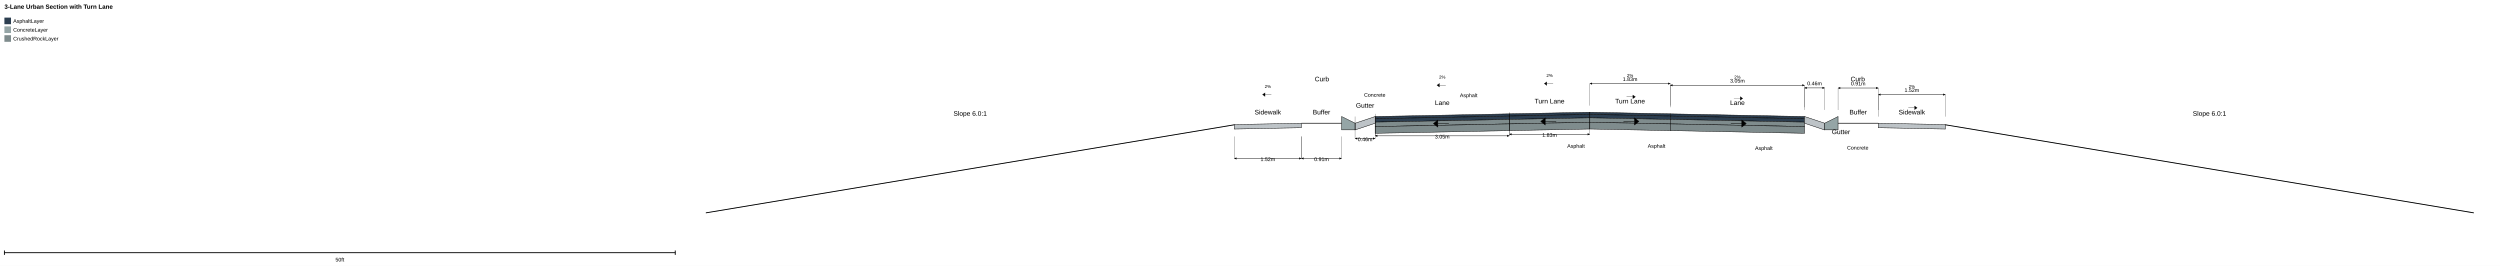
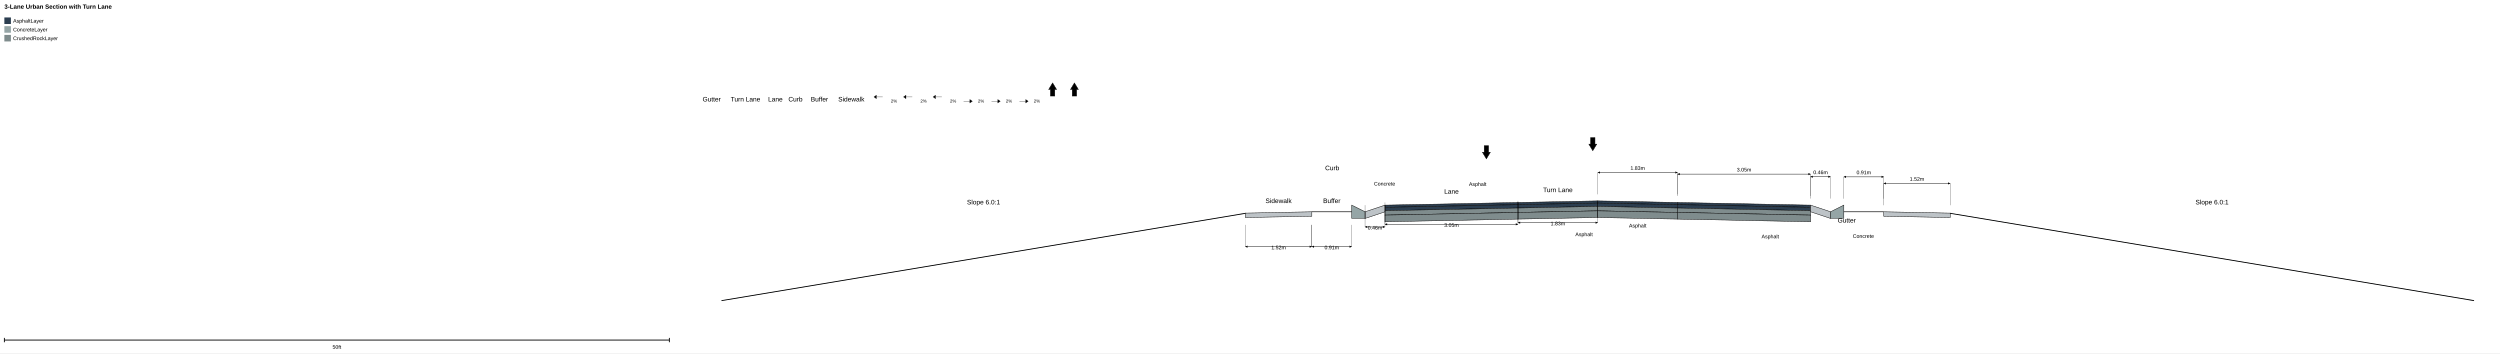
- <svg xmlns="http://www.w3.org/2000/svg" width="5679.4" height="604.0" viewBox="0 0 5679.4 604.0">
-   <rect width="5679.4" height="604.0" fill="white" />
+ <svg xmlns="http://www.w3.org/2000/svg" width="5729.4" height="809.4" viewBox="0 0 5729.4 809.4">
+   <rect width="5729.4" height="809.4" fill="white" />
  <g transform="scale(1,-1)">
-     <g transform="translate(0,-604.0)">
-       <polygon points="3611.72,349.04 3611.72,343.96 3428.84,340.30 3428.84,345.38" fill="#2C3E50" stroke="black" stroke-width="1" />
-       <polygon points="3611.72,343.96 3611.72,336.34 3428.84,332.68 3428.84,340.30" fill="#2C3E50" stroke="black" stroke-width="1" />
-       <polygon points="3611.72,336.34 3611.72,326.18 3428.84,322.52 3428.84,332.68" fill="#7F8C8D" stroke="black" stroke-width="1" />
-       <polygon points="3611.72,326.18 3611.72,310.94 3428.84,307.28 3428.84,322.52" fill="#7F8C8D" stroke="black" stroke-width="1" />
-       <polygon points="3428.84,345.38 3428.84,340.30 3124.04,334.21 3124.04,339.29" fill="#2C3E50" stroke="black" stroke-width="1" />
-       <polygon points="3428.84,340.30 3428.84,332.68 3124.04,326.59 3124.04,334.21" fill="#2C3E50" stroke="black" stroke-width="1" />
-       <polygon points="3428.84,332.68 3428.84,322.52 3124.04,316.43 3124.04,326.59" fill="#7F8C8D" stroke="black" stroke-width="1" />
-       <polygon points="3428.84,322.52 3428.84,307.28 3124.04,301.19 3124.04,316.43" fill="#7F8C8D" stroke="black" stroke-width="1" />
-       <polygon points="3124.04,339.29 3124.04,324.05 3078.32,308.81 3078.32,324.05" fill="#BDC3C7" stroke="black" stroke-width="1" />
-       <polygon points="3078.32,324.05 3078.32,309.05 3047.84,309.05 3047.84,324.05 3047.84,339.29 3047.84,339.29 3078.32,324.05" fill="#95A5A6" stroke="black" stroke-width="1" />
-       <polyline points="3047.84,324.05 2956.40,324.05" fill="none" stroke="black" stroke-width="1.5" />
-       <polygon points="2956.40,324.05 2956.40,313.89 2804.00,310.84 2804.00,321.00" fill="#BDC3C7" stroke="black" stroke-width="1" />
-       <polygon points="2804.00,321.00 2804.00,320.00 1604.00,120.00 1604.00,121.00" fill="#BDC3C7" stroke="black" stroke-width="1" />
-       <polygon points="3611.72,349.04 3794.60,345.38 3794.60,340.30 3611.72,343.96" fill="#2C3E50" stroke="black" stroke-width="1" />
-       <polygon points="3611.72,343.96 3794.60,340.30 3794.60,332.68 3611.72,336.34" fill="#2C3E50" stroke="black" stroke-width="1" />
-       <polygon points="3611.72,336.34 3794.60,332.68 3794.60,322.52 3611.72,326.18" fill="#7F8C8D" stroke="black" stroke-width="1" />
-       <polygon points="3611.72,326.18 3794.60,322.52 3794.60,307.28 3611.72,310.94" fill="#7F8C8D" stroke="black" stroke-width="1" />
-       <polygon points="3794.60,345.38 4099.40,339.29 4099.40,334.21 3794.60,340.30" fill="#2C3E50" stroke="black" stroke-width="1" />
-       <polygon points="3794.60,340.30 4099.40,334.21 4099.40,326.59 3794.60,332.68" fill="#2C3E50" stroke="black" stroke-width="1" />
-       <polygon points="3794.60,332.68 4099.40,326.59 4099.40,316.43 3794.60,322.52" fill="#7F8C8D" stroke="black" stroke-width="1" />
-       <polygon points="3794.60,322.52 4099.40,316.43 4099.40,301.19 3794.60,307.28" fill="#7F8C8D" stroke="black" stroke-width="1" />
-       <polygon points="4099.40,339.29 4145.12,324.05 4145.12,308.81 4099.40,324.05" fill="#BDC3C7" stroke="black" stroke-width="1" />
-       <polygon points="4145.12,324.05 4145.12,324.05 4175.60,339.29 4175.60,339.29 4175.60,324.05 4175.60,309.05 4145.12,309.05" fill="#95A5A6" stroke="black" stroke-width="1" />
-       <polyline points="4175.60,324.05 4267.04,324.05" fill="none" stroke="black" stroke-width="1.5" />
-       <polygon points="4267.04,324.05 4419.44,321.00 4419.44,310.84 4267.04,313.89" fill="#BDC3C7" stroke="black" stroke-width="1" />
-       <polygon points="4419.44,321.00 5619.44,121.00 5619.44,120.00 4419.44,320.00" fill="#BDC3C7" stroke="black" stroke-width="1" />
-       <text x="3520.28" y="369.04" font-family="Arial" font-size="15.0" text-anchor="middle" transform="translate(0,738.08) scale(1,-1)" fill="black">Turn Lane</text>
-       <text x="3276.44" y="365.38" font-family="Arial" font-size="15.0" text-anchor="middle" transform="translate(0,730.77) scale(1,-1)" fill="black">Lane</text>
-       <text x="3101.18" y="359.29" font-family="Arial" font-size="15.0" text-anchor="middle" transform="translate(0,718.58) scale(1,-1)" fill="black">Gutter</text>
-       <text x="3003.08" y="419.29" font-family="Arial" font-size="15.0" text-anchor="middle" transform="translate(0,838.58) scale(1,-1)" fill="black">Curb</text>
-       <text x="3002.12" y="344.05" font-family="Arial" font-size="15.0" text-anchor="middle" transform="translate(0,688.10) scale(1,-1)" fill="black">Buffer</text>
-       <text x="2880.20" y="344.05" font-family="Arial" font-size="15.0" text-anchor="middle" transform="translate(0,688.10) scale(1,-1)" fill="black">Sidewalk</text>
-       <text x="2204.00" y="341.00" font-family="Arial" font-size="15.0" text-anchor="middle" transform="translate(0,682.00) scale(1,-1)" fill="black">Slope 6.0:1</text>
-       <text x="3703.16" y="369.04" font-family="Arial" font-size="15.0" text-anchor="middle" transform="translate(0,738.08) scale(1,-1)" fill="black">Turn Lane</text>
-       <text x="3947.00" y="365.38" font-family="Arial" font-size="15.0" text-anchor="middle" transform="translate(0,730.77) scale(1,-1)" fill="black">Lane</text>
-       <text x="4182.26" y="299.29" font-family="Arial" font-size="15.0" text-anchor="middle" transform="translate(0,598.58) scale(1,-1)" fill="black">Gutter</text>
-       <text x="4220.36" y="419.29" font-family="Arial" font-size="15.0" text-anchor="middle" transform="translate(0,838.58) scale(1,-1)" fill="black">Curb</text>
-       <text x="4221.32" y="344.05" font-family="Arial" font-size="15.0" text-anchor="middle" transform="translate(0,688.10) scale(1,-1)" fill="black">Buffer</text>
-       <text x="4343.24" y="344.05" font-family="Arial" font-size="15.0" text-anchor="middle" transform="translate(0,688.10) scale(1,-1)" fill="black">Sidewalk</text>
-       <text x="5019.44" y="341.00" font-family="Arial" font-size="15.0" text-anchor="middle" transform="translate(0,682.00) scale(1,-1)" fill="black">Slope 6.0:1</text>
-       <g id="dimension-25ff4667">
-         <line x1="3611.72" y1="349.04" x2="3611.72" y2="299.04" stroke="black" stroke-width="0.5" />
-         <line x1="3428.84" y1="349.04" x2="3428.84" y2="299.04" stroke="black" stroke-width="0.5" />
-         <line x1="3611.72" y1="299.04" x2="3428.84" y2="299.04" stroke="black" stroke-width="1" />
-         <polygon points="3611.72,299.04 3606.72,296.54 3606.72,301.54" fill="black" transform="rotate(360.0,3611.72,299.04)" />
-         <polygon points="3428.84,299.04 3423.84,296.54 3423.84,301.54" fill="black" transform="rotate(180.0,3428.84,299.04)" />
-         <text x="3520.28" y="293.04" font-family="Arial" font-size="12.0" text-anchor="middle" transform="translate(0,586.08) scale(1,-1)" fill="black">1.83m</text>
-       </g>
-       <g id="symbol-5973d5ba" transform="translate(3520.28,328.16) scale(1.0) rotate(-180.0)">
-         <g>
-           <path d="M -15,0 L 10,0 L 10,-8 L 20,0 L 10,8 L 10,0 Z" fill="black" stroke="black" stroke-width="1" />
-         </g>
-       </g>
-       <g id="symbol-3c942e3d" transform="translate(3520.28,414.04) scale(0.8) rotate(-180.0)">
-         <g>
-           <path d="M -10,0 L 8,0 L 8,-5 L 15,0 L 8,5 L 8,0 Z" fill="black" stroke="black" stroke-width="0.75" />
-         </g>
-       </g>
-       <text x="3520.28" y="429.04" font-family="Arial" font-size="10.0" text-anchor="middle" transform="translate(0,858.08) scale(1,-1)" fill="black">2%</text>
-       <text x="3580.28" y="268.16" font-family="Arial" font-size="12.0" text-anchor="middle" transform="translate(0,536.33) scale(1,-1)" fill="black">Asphalt</text>
-       <g id="dimension-97e284b3">
-         <line x1="3428.84" y1="345.38" x2="3428.84" y2="295.38" stroke="black" stroke-width="0.5" />
-         <line x1="3124.04" y1="345.38" x2="3124.04" y2="295.38" stroke="black" stroke-width="0.5" />
-         <line x1="3428.84" y1="295.38" x2="3124.04" y2="295.38" stroke="black" stroke-width="1" />
-         <polygon points="3428.84,295.38 3423.84,292.88 3423.84,297.88" fill="black" transform="rotate(360.0,3428.84,295.38)" />
-         <polygon points="3124.04,295.38 3119.04,292.88 3119.04,297.88" fill="black" transform="rotate(180.0,3124.04,295.38)" />
-         <text x="3276.44" y="289.38" font-family="Arial" font-size="12.0" text-anchor="middle" transform="translate(0,578.77) scale(1,-1)" fill="black">3.05m</text>
-       </g>
-       <g id="symbol-c11a93d4" transform="translate(3276.44,323.29) scale(1.0) rotate(-180.0)">
-         <g>
-           <path d="M -15,0 L 10,0 L 10,-8 L 20,0 L 10,8 L 10,0 Z" fill="black" stroke="black" stroke-width="1" />
-         </g>
-       </g>
-       <g id="symbol-6587e295" transform="translate(3276.44,410.38) scale(0.8) rotate(-180.0)">
-         <g>
-           <path d="M -10,0 L 8,0 L 8,-5 L 15,0 L 8,5 L 8,0 Z" fill="black" stroke="black" stroke-width="0.75" />
-         </g>
-       </g>
-       <text x="3276.44" y="425.38" font-family="Arial" font-size="10.0" text-anchor="middle" transform="translate(0,850.77) scale(1,-1)" fill="black">2%</text>
-       <text x="3336.44" y="383.29" font-family="Arial" font-size="12.0" text-anchor="middle" transform="translate(0,766.57) scale(1,-1)" fill="black">Asphalt</text>
-       <g id="dimension-b8adccb9">
-         <line x1="3124.04" y1="339.29" x2="3124.04" y2="289.29" stroke="black" stroke-width="0.5" />
-         <line x1="3078.32" y1="339.29" x2="3078.32" y2="289.29" stroke="black" stroke-width="0.5" />
-         <line x1="3124.04" y1="289.29" x2="3078.32" y2="289.29" stroke="black" stroke-width="1" />
-         <polygon points="3124.04,289.29 3119.04,286.79 3119.04,291.79" fill="black" transform="rotate(360.0,3124.04,289.29)" />
-         <polygon points="3078.32,289.29 3073.32,286.79 3073.32,291.79" fill="black" transform="rotate(180.0,3078.32,289.29)" />
-         <text x="3101.18" y="283.29" font-family="Arial" font-size="12.0" text-anchor="middle" transform="translate(0,566.58) scale(1,-1)" fill="black">0.46m</text>
-       </g>
-       <text x="3123.08" y="384.17" font-family="Arial" font-size="12.0" text-anchor="middle" transform="translate(0,768.34) scale(1,-1)" fill="black">Concrete</text>
-       <g id="dimension-2e74ea4f">
-         <line x1="3047.84" y1="294.05" x2="3047.84" y2="244.05" stroke="black" stroke-width="0.5" />
-         <line x1="2956.40" y1="294.05" x2="2956.40" y2="244.05" stroke="black" stroke-width="0.5" />
-         <line x1="3047.84" y1="244.05" x2="2956.40" y2="244.05" stroke="black" stroke-width="1" />
-         <polygon points="3047.84,244.05 3042.84,241.55 3042.84,246.55" fill="black" transform="rotate(360.0,3047.84,244.05)" />
-         <polygon points="2956.40,244.05 2951.40,241.55 2951.40,246.55" fill="black" transform="rotate(180.0,2956.40,244.05)" />
-         <text x="3002.12" y="238.05" font-family="Arial" font-size="12.0" text-anchor="middle" transform="translate(0,476.10) scale(1,-1)" fill="black">0.91m</text>
-       </g>
-       <g id="dimension-5b0bfecb">
-         <line x1="2956.40" y1="294.05" x2="2956.40" y2="244.05" stroke="black" stroke-width="0.5" />
-         <line x1="2804.00" y1="294.05" x2="2804.00" y2="244.05" stroke="black" stroke-width="0.5" />
-         <line x1="2956.40" y1="244.05" x2="2804.00" y2="244.05" stroke="black" stroke-width="1" />
-         <polygon points="2956.40,244.05 2951.40,241.55 2951.40,246.55" fill="black" transform="rotate(360.0,2956.40,244.05)" />
-         <polygon points="2804.00,244.05 2799.00,241.55 2799.00,246.55" fill="black" transform="rotate(180.0,2804.00,244.05)" />
-         <text x="2880.20" y="238.05" font-family="Arial" font-size="12.0" text-anchor="middle" transform="translate(0,476.10) scale(1,-1)" fill="black">1.52m</text>
-       </g>
-       <g id="symbol-01c988be" transform="translate(2880.20,389.05) scale(0.8) rotate(-180.0)">
-         <g>
-           <path d="M -10,0 L 8,0 L 8,-5 L 15,0 L 8,5 L 8,0 Z" fill="black" stroke="black" stroke-width="0.75" />
-         </g>
-       </g>
-       <text x="2880.20" y="404.05" font-family="Arial" font-size="10.0" text-anchor="middle" transform="translate(0,808.10) scale(1,-1)" fill="black">2%</text>
-       <g id="dimension-b8f3d3ac">
-         <line x1="3611.72" y1="364.04" x2="3611.72" y2="414.04" stroke="black" stroke-width="0.5" />
-         <line x1="3794.60" y1="364.04" x2="3794.60" y2="414.04" stroke="black" stroke-width="0.5" />
-         <line x1="3611.72" y1="414.04" x2="3794.60" y2="414.04" stroke="black" stroke-width="1" />
-         <polygon points="3611.72,414.04 3606.72,411.54 3606.72,416.54" fill="black" transform="rotate(180.0,3611.72,414.04)" />
-         <polygon points="3794.60,414.04 3789.60,411.54 3789.60,416.54" fill="black" transform="rotate(0.0,3794.60,414.04)" />
-         <text x="3703.16" y="420.04" font-family="Arial" font-size="12.0" text-anchor="middle" transform="translate(0,840.08) scale(1,-1)" fill="black">1.83m</text>
-       </g>
-       <g id="symbol-03a2863d" transform="translate(3703.16,328.16) scale(1.0) rotate(-0.0)">
-         <g>
-           <path d="M -15,0 L 10,0 L 10,-8 L 20,0 L 10,8 L 10,0 Z" fill="black" stroke="black" stroke-width="1" />
-         </g>
-       </g>
-       <g id="symbol-f2463a54" transform="translate(3703.16,384.04) scale(0.8) rotate(-0.0)">
-         <g>
-           <path d="M -10,0 L 8,0 L 8,-5 L 15,0 L 8,5 L 8,0 Z" fill="black" stroke="black" stroke-width="0.75" />
-         </g>
-       </g>
-       <text x="3703.16" y="429.04" font-family="Arial" font-size="10.0" text-anchor="middle" transform="translate(0,858.08) scale(1,-1)" fill="black">2%</text>
-       <text x="3763.16" y="268.16" font-family="Arial" font-size="12.0" text-anchor="middle" transform="translate(0,536.33) scale(1,-1)" fill="black">Asphalt</text>
-       <g id="dimension-86ddaf96">
-         <line x1="3794.60" y1="360.38" x2="3794.60" y2="410.38" stroke="black" stroke-width="0.5" />
-         <line x1="4099.40" y1="360.38" x2="4099.40" y2="410.38" stroke="black" stroke-width="0.5" />
-         <line x1="3794.60" y1="410.38" x2="4099.40" y2="410.38" stroke="black" stroke-width="1" />
-         <polygon points="3794.60,410.38 3789.60,407.88 3789.60,412.88" fill="black" transform="rotate(180.0,3794.60,410.38)" />
-         <polygon points="4099.40,410.38 4094.40,407.88 4094.40,412.88" fill="black" transform="rotate(0.0,4099.40,410.38)" />
-         <text x="3947.00" y="416.38" font-family="Arial" font-size="12.0" text-anchor="middle" transform="translate(0,832.77) scale(1,-1)" fill="black">3.05m</text>
-       </g>
-       <g id="symbol-c65e9a1f" transform="translate(3947.00,323.29) scale(1.0) rotate(-0.0)">
-         <g>
-           <path d="M -15,0 L 10,0 L 10,-8 L 20,0 L 10,8 L 10,0 Z" fill="black" stroke="black" stroke-width="1" />
-         </g>
-       </g>
-       <g id="symbol-4f3540fd" transform="translate(3947.00,380.38) scale(0.8) rotate(-0.0)">
-         <g>
-           <path d="M -10,0 L 8,0 L 8,-5 L 15,0 L 8,5 L 8,0 Z" fill="black" stroke="black" stroke-width="0.75" />
-         </g>
-       </g>
-       <text x="3947.00" y="425.38" font-family="Arial" font-size="10.0" text-anchor="middle" transform="translate(0,850.77) scale(1,-1)" fill="black">2%</text>
-       <text x="4007.00" y="263.29" font-family="Arial" font-size="12.0" text-anchor="middle" transform="translate(0,526.57) scale(1,-1)" fill="black">Asphalt</text>
-       <g id="dimension-2af8480f">
-         <line x1="4099.40" y1="354.29" x2="4099.40" y2="404.29" stroke="black" stroke-width="0.5" />
-         <line x1="4145.12" y1="354.29" x2="4145.12" y2="404.29" stroke="black" stroke-width="0.5" />
-         <line x1="4099.40" y1="404.29" x2="4145.12" y2="404.29" stroke="black" stroke-width="1" />
-         <polygon points="4099.40,404.29 4094.40,401.79 4094.40,406.79" fill="black" transform="rotate(180.0,4099.40,404.29)" />
-         <polygon points="4145.12,404.29 4140.12,401.79 4140.12,406.79" fill="black" transform="rotate(0.0,4145.12,404.29)" />
-         <text x="4122.26" y="410.29" font-family="Arial" font-size="12.0" text-anchor="middle" transform="translate(0,820.58) scale(1,-1)" fill="black">0.46m</text>
-       </g>
-       <text x="4220.36" y="264.17" font-family="Arial" font-size="12.0" text-anchor="middle" transform="translate(0,528.34) scale(1,-1)" fill="black">Concrete</text>
-       <g id="dimension-8b9edfa1">
-         <line x1="4175.60" y1="354.05" x2="4175.60" y2="404.05" stroke="black" stroke-width="0.5" />
-         <line x1="4267.04" y1="354.05" x2="4267.04" y2="404.05" stroke="black" stroke-width="0.5" />
-         <line x1="4175.60" y1="404.05" x2="4267.04" y2="404.05" stroke="black" stroke-width="1" />
-         <polygon points="4175.60,404.05 4170.60,401.55 4170.60,406.55" fill="black" transform="rotate(180.0,4175.60,404.05)" />
-         <polygon points="4267.04,404.05 4262.04,401.55 4262.04,406.55" fill="black" transform="rotate(0.0,4267.04,404.05)" />
-         <text x="4221.32" y="410.05" font-family="Arial" font-size="12.0" text-anchor="middle" transform="translate(0,820.10) scale(1,-1)" fill="black">0.91m</text>
-       </g>
-       <g id="dimension-b3ceebb8">
-         <line x1="4267.04" y1="339.05" x2="4267.04" y2="389.05" stroke="black" stroke-width="0.5" />
-         <line x1="4419.44" y1="339.05" x2="4419.44" y2="389.05" stroke="black" stroke-width="0.5" />
-         <line x1="4267.04" y1="389.05" x2="4419.44" y2="389.05" stroke="black" stroke-width="1" />
-         <polygon points="4267.04,389.05 4262.04,386.55 4262.04,391.55" fill="black" transform="rotate(180.0,4267.04,389.05)" />
-         <polygon points="4419.44,389.05 4414.44,386.55 4414.44,391.55" fill="black" transform="rotate(0.0,4419.44,389.05)" />
-         <text x="4343.24" y="395.05" font-family="Arial" font-size="12.0" text-anchor="middle" transform="translate(0,790.10) scale(1,-1)" fill="black">1.52m</text>
-       </g>
-       <g id="symbol-639f3fe7" transform="translate(4343.24,359.05) scale(0.8) rotate(-0.0)">
-         <g>
-           <path d="M -10,0 L 8,0 L 8,-5 L 15,0 L 8,5 L 8,0 Z" fill="black" stroke="black" stroke-width="0.75" />
-         </g>
-       </g>
-       <text x="4343.24" y="404.05" font-family="Arial" font-size="10.0" text-anchor="middle" transform="translate(0,808.10) scale(1,-1)" fill="black">2%</text>
+     <g transform="translate(0,-809.4)">
+       <polygon points="3661.72,349.04 3661.72,343.96 3478.84,340.30 3478.84,345.38" fill="#2C3E50" stroke="black" stroke-width="1" />
+       <polygon points="3661.72,343.96 3661.72,336.34 3478.84,332.68 3478.84,340.30" fill="#2C3E50" stroke="black" stroke-width="1" />
+       <polygon points="3661.72,336.34 3661.72,326.18 3478.84,322.52 3478.84,332.68" fill="#7F8C8D" stroke="black" stroke-width="1" />
+       <polygon points="3661.72,326.18 3661.72,310.94 3478.84,307.28 3478.84,322.52" fill="#7F8C8D" stroke="black" stroke-width="1" />
+       <polygon points="3478.84,345.38 3478.84,340.30 3174.04,334.21 3174.04,339.29" fill="#2C3E50" stroke="black" stroke-width="1" />
+       <polygon points="3478.84,340.30 3478.84,332.68 3174.04,326.59 3174.04,334.21" fill="#2C3E50" stroke="black" stroke-width="1" />
+       <polygon points="3478.84,332.68 3478.84,322.52 3174.04,316.43 3174.04,326.59" fill="#7F8C8D" stroke="black" stroke-width="1" />
+       <polygon points="3478.84,322.52 3478.84,307.28 3174.04,301.19 3174.04,316.43" fill="#7F8C8D" stroke="black" stroke-width="1" />
+       <polygon points="3174.04,339.29 3174.04,324.05 3128.32,308.81 3128.32,324.05" fill="#BDC3C7" stroke="black" stroke-width="1" />
+       <polygon points="3128.32,324.05 3128.32,309.05 3097.84,309.05 3097.84,324.05 3097.84,339.29 3097.84,339.29 3128.32,324.05" fill="#95A5A6" stroke="black" stroke-width="1" />
+       <polyline points="3097.84,324.05 3006.40,324.05" fill="none" stroke="black" stroke-width="1.5" />
+       <polygon points="3006.40,324.05 3006.40,313.89 2854.00,310.84 2854.00,321.00" fill="#BDC3C7" stroke="black" stroke-width="1" />
+       <polygon points="2854.00,321.00 2854.00,320.00 1654.00,120.00 1654.00,121.00" fill="#BDC3C7" stroke="black" stroke-width="1" />
+       <polygon points="3661.72,349.04 3844.60,345.38 3844.60,340.30 3661.72,343.96" fill="#2C3E50" stroke="black" stroke-width="1" />
+       <polygon points="3661.72,343.96 3844.60,340.30 3844.60,332.68 3661.72,336.34" fill="#2C3E50" stroke="black" stroke-width="1" />
+       <polygon points="3661.72,336.34 3844.60,332.68 3844.60,322.52 3661.72,326.18" fill="#7F8C8D" stroke="black" stroke-width="1" />
+       <polygon points="3661.72,326.18 3844.60,322.52 3844.60,307.28 3661.72,310.94" fill="#7F8C8D" stroke="black" stroke-width="1" />
+       <polygon points="3844.60,345.38 4149.40,339.29 4149.40,334.21 3844.60,340.30" fill="#2C3E50" stroke="black" stroke-width="1" />
+       <polygon points="3844.60,340.30 4149.40,334.21 4149.40,326.59 3844.60,332.68" fill="#2C3E50" stroke="black" stroke-width="1" />
+       <polygon points="3844.60,332.68 4149.40,326.59 4149.40,316.43 3844.60,322.52" fill="#7F8C8D" stroke="black" stroke-width="1" />
+       <polygon points="3844.60,322.52 4149.40,316.43 4149.40,301.19 3844.60,307.28" fill="#7F8C8D" stroke="black" stroke-width="1" />
+       <polygon points="4149.40,339.29 4195.12,324.05 4195.12,308.81 4149.40,324.05" fill="#BDC3C7" stroke="black" stroke-width="1" />
+       <polygon points="4195.12,324.05 4195.12,324.05 4225.60,339.29 4225.60,339.29 4225.60,324.05 4225.60,309.05 4195.12,309.05" fill="#95A5A6" stroke="black" stroke-width="1" />
+       <polyline points="4225.60,324.05 4317.04,324.05" fill="none" stroke="black" stroke-width="1.5" />
+       <polygon points="4317.04,324.05 4469.44,321.00 4469.44,310.84 4317.04,313.89" fill="#BDC3C7" stroke="black" stroke-width="1" />
+       <polygon points="4469.44,321.00 5669.44,121.00 5669.44,120.00 4469.44,320.00" fill="#BDC3C7" stroke="black" stroke-width="1" />
+       <text x="3570.28" y="369.04" font-family="Arial" font-size="15.0" text-anchor="middle" transform="translate(0,738.08) scale(1,-1)" fill="black">Turn Lane</text>
+       <text x="3326.44" y="365.38" font-family="Arial" font-size="15.0" text-anchor="middle" transform="translate(0,730.77) scale(1,-1)" fill="black">Lane</text>
+       <text x="1631.00" y="576.85" font-family="Arial" font-size="15.0" text-anchor="middle" transform="translate(0,1153.71) scale(1,-1)" fill="black">Gutter</text>
+       <text x="3053.08" y="419.29" font-family="Arial" font-size="15.0" text-anchor="middle" transform="translate(0,838.58) scale(1,-1)" fill="black">Curb</text>
+       <text x="3052.12" y="344.05" font-family="Arial" font-size="15.0" text-anchor="middle" transform="translate(0,688.10) scale(1,-1)" fill="black">Buffer</text>
+       <text x="2930.20" y="344.05" font-family="Arial" font-size="15.0" text-anchor="middle" transform="translate(0,688.10) scale(1,-1)" fill="black">Sidewalk</text>
+       <text x="2254.00" y="341.00" font-family="Arial" font-size="15.0" text-anchor="middle" transform="translate(0,682.00) scale(1,-1)" fill="black">Slope 6.0:1</text>
+       <text x="1708.50" y="576.85" font-family="Arial" font-size="15.0" text-anchor="middle" transform="translate(0,1153.71) scale(1,-1)" fill="black">Turn Lane</text>
+       <text x="1777.00" y="576.85" font-family="Arial" font-size="15.0" text-anchor="middle" transform="translate(0,1153.71) scale(1,-1)" fill="black">Lane</text>
+       <text x="4232.26" y="299.29" font-family="Arial" font-size="15.0" text-anchor="middle" transform="translate(0,598.58) scale(1,-1)" fill="black">Gutter</text>
+       <text x="1823.00" y="576.85" font-family="Arial" font-size="15.0" text-anchor="middle" transform="translate(0,1153.71) scale(1,-1)" fill="black">Curb</text>
+       <text x="1878.00" y="576.85" font-family="Arial" font-size="15.0" text-anchor="middle" transform="translate(0,1153.71) scale(1,-1)" fill="black">Buffer</text>
+       <text x="1951.00" y="576.85" font-family="Arial" font-size="15.0" text-anchor="middle" transform="translate(0,1153.71) scale(1,-1)" fill="black">Sidewalk</text>
+       <text x="5069.44" y="341.00" font-family="Arial" font-size="15.0" text-anchor="middle" transform="translate(0,682.00) scale(1,-1)" fill="black">Slope 6.0:1</text>
+       <g id="dimension-d4a0ffef">
+         <line x1="3661.72" y1="349.04" x2="3661.72" y2="299.04" stroke="black" stroke-width="0.5" />
+         <line x1="3478.84" y1="349.04" x2="3478.84" y2="299.04" stroke="black" stroke-width="0.5" />
+         <line x1="3661.72" y1="299.04" x2="3478.84" y2="299.04" stroke="black" stroke-width="1" />
+         <polygon points="3661.72,299.04 3656.72,296.54 3656.72,301.54" fill="black" transform="rotate(360.0,3661.72,299.04)" />
+         <polygon points="3478.84,299.04 3473.84,296.54 3473.84,301.54" fill="black" transform="rotate(180.0,3478.84,299.04)" />
+         <text x="3570.28" y="293.04" font-family="Arial" font-size="12.0" text-anchor="middle" transform="translate(0,586.08) scale(1,-1)" fill="black">1.83m</text>
+       </g>
+       <g id="symbol-a9c5c776" transform="translate(3650.28,479.04) scale(1.0) rotate(-180.0)">
+         <g>
+           <path d="M -5,-15 L 5,-15 L 5,0 L 9,0 L 0,15 L -9,0 L -5,0 Z" fill="black" stroke="black" stroke-width="1" />
+         </g>
+       </g>
+       <g id="symbol-5b9e4bff" transform="translate(2014.89,587.24) scale(0.8) rotate(-180.0)">
+         <g>
+           <path d="M -10,0 L 8,0 L 8,-5 L 15,0 L 8,5 L 8,0 Z" fill="black" stroke="black" stroke-width="0.75" />
+         </g>
+       </g>
+       <text x="2048.78" y="574.35" font-family="Arial" font-size="10.0" text-anchor="middle" transform="translate(0,1148.71) scale(1,-1)" fill="black">2%</text>
+       <text x="3630.28" y="268.16" font-family="Arial" font-size="12.0" text-anchor="middle" transform="translate(0,536.33) scale(1,-1)" fill="black">Asphalt</text>
+       <g id="dimension-4d75cf88">
+         <line x1="3478.84" y1="345.38" x2="3478.84" y2="295.38" stroke="black" stroke-width="0.5" />
+         <line x1="3174.04" y1="345.38" x2="3174.04" y2="295.38" stroke="black" stroke-width="0.5" />
+         <line x1="3478.84" y1="295.38" x2="3174.04" y2="295.38" stroke="black" stroke-width="1" />
+         <polygon points="3478.84,295.38 3473.84,292.88 3473.84,297.88" fill="black" transform="rotate(360.0,3478.84,295.38)" />
+         <polygon points="3174.04,295.38 3169.04,292.88 3169.04,297.88" fill="black" transform="rotate(180.0,3174.04,295.38)" />
+         <text x="3326.44" y="289.38" font-family="Arial" font-size="12.0" text-anchor="middle" transform="translate(0,578.77) scale(1,-1)" fill="black">3.05m</text>
+       </g>
+       <g id="symbol-530894ad" transform="translate(3406.44,460.38) scale(1.0) rotate(-180.0)">
+         <g>
+           <path d="M -5,-15 L 5,-15 L 5,0 L 9,0 L 0,15 L -9,0 L -5,0 Z" fill="black" stroke="black" stroke-width="1" />
+         </g>
+       </g>
+       <g id="symbol-75b20178" transform="translate(2082.67,587.24) scale(0.8) rotate(-180.0)">
+         <g>
+           <path d="M -10,0 L 8,0 L 8,-5 L 15,0 L 8,5 L 8,0 Z" fill="black" stroke="black" stroke-width="0.75" />
+         </g>
+       </g>
+       <text x="2116.55" y="574.35" font-family="Arial" font-size="10.0" text-anchor="middle" transform="translate(0,1148.71) scale(1,-1)" fill="black">2%</text>
+       <text x="3386.44" y="383.29" font-family="Arial" font-size="12.0" text-anchor="middle" transform="translate(0,766.57) scale(1,-1)" fill="black">Asphalt</text>
+       <g id="dimension-65ccc6c3">
+         <line x1="3174.04" y1="339.29" x2="3174.04" y2="289.29" stroke="black" stroke-width="0.5" />
+         <line x1="3128.32" y1="339.29" x2="3128.32" y2="289.29" stroke="black" stroke-width="0.5" />
+         <line x1="3174.04" y1="289.29" x2="3128.32" y2="289.29" stroke="black" stroke-width="1" />
+         <polygon points="3174.04,289.29 3169.04,286.79 3169.04,291.79" fill="black" transform="rotate(360.0,3174.04,289.29)" />
+         <polygon points="3128.32,289.29 3123.32,286.79 3123.32,291.79" fill="black" transform="rotate(180.0,3128.32,289.29)" />
+         <text x="3151.18" y="283.29" font-family="Arial" font-size="12.0" text-anchor="middle" transform="translate(0,566.58) scale(1,-1)" fill="black">0.46m</text>
+       </g>
+       <text x="3173.08" y="384.17" font-family="Arial" font-size="12.0" text-anchor="middle" transform="translate(0,768.34) scale(1,-1)" fill="black">Concrete</text>
+       <g id="dimension-a1467f20">
+         <line x1="3097.84" y1="294.05" x2="3097.84" y2="244.05" stroke="black" stroke-width="0.5" />
+         <line x1="3006.40" y1="294.05" x2="3006.40" y2="244.05" stroke="black" stroke-width="0.5" />
+         <line x1="3097.84" y1="244.05" x2="3006.40" y2="244.05" stroke="black" stroke-width="1" />
+         <polygon points="3097.84,244.05 3092.84,241.55 3092.84,246.55" fill="black" transform="rotate(360.0,3097.84,244.05)" />
+         <polygon points="3006.40,244.05 3001.40,241.55 3001.40,246.55" fill="black" transform="rotate(180.0,3006.40,244.05)" />
+         <text x="3052.12" y="238.05" font-family="Arial" font-size="12.0" text-anchor="middle" transform="translate(0,476.10) scale(1,-1)" fill="black">0.91m</text>
+       </g>
+       <g id="dimension-780b589a">
+         <line x1="3006.40" y1="294.05" x2="3006.40" y2="244.05" stroke="black" stroke-width="0.5" />
+         <line x1="2854.00" y1="294.05" x2="2854.00" y2="244.05" stroke="black" stroke-width="0.5" />
+         <line x1="3006.40" y1="244.05" x2="2854.00" y2="244.05" stroke="black" stroke-width="1" />
+         <polygon points="3006.40,244.05 3001.40,241.55 3001.40,246.55" fill="black" transform="rotate(360.0,3006.40,244.05)" />
+         <polygon points="2854.00,244.05 2849.00,241.55 2849.00,246.55" fill="black" transform="rotate(180.0,2854.00,244.05)" />
+         <text x="2930.20" y="238.05" font-family="Arial" font-size="12.0" text-anchor="middle" transform="translate(0,476.10) scale(1,-1)" fill="black">1.52m</text>
+       </g>
+       <g id="symbol-67a1d9bc" transform="translate(2150.44,587.24) scale(0.8) rotate(-180.0)">
+         <g>
+           <path d="M -10,0 L 8,0 L 8,-5 L 15,0 L 8,5 L 8,0 Z" fill="black" stroke="black" stroke-width="0.75" />
+         </g>
+       </g>
+       <text x="2184.33" y="574.35" font-family="Arial" font-size="10.0" text-anchor="middle" transform="translate(0,1148.71) scale(1,-1)" fill="black">2%</text>
+       <g id="dimension-cc72ea0b">
+         <line x1="3661.72" y1="364.04" x2="3661.72" y2="414.04" stroke="black" stroke-width="0.5" />
+         <line x1="3844.60" y1="364.04" x2="3844.60" y2="414.04" stroke="black" stroke-width="0.5" />
+         <line x1="3661.72" y1="414.04" x2="3844.60" y2="414.04" stroke="black" stroke-width="1" />
+         <polygon points="3661.72,414.04 3656.72,411.54 3656.72,416.54" fill="black" transform="rotate(180.0,3661.72,414.04)" />
+         <polygon points="3844.60,414.04 3839.60,411.54 3839.60,416.54" fill="black" transform="rotate(0.0,3844.60,414.04)" />
+         <text x="3753.16" y="420.04" font-family="Arial" font-size="12.0" text-anchor="middle" transform="translate(0,840.08) scale(1,-1)" fill="black">1.83m</text>
+       </g>
+       <g id="symbol-3f6c5515" transform="translate(2412.33,604.35) scale(1.0) rotate(-0.0)">
+         <g>
+           <path d="M -5,-15 L 5,-15 L 5,0 L 9,0 L 0,15 L -9,0 L -5,0 Z" fill="black" stroke="black" stroke-width="1" />
+         </g>
+       </g>
+       <g id="symbol-8b0ea656" transform="translate(2216.33,577.35) scale(0.8) rotate(-0.0)">
+         <g>
+           <path d="M -10,0 L 8,0 L 8,-5 L 15,0 L 8,5 L 8,0 Z" fill="black" stroke="black" stroke-width="0.75" />
+         </g>
+       </g>
+       <text x="2248.33" y="574.35" font-family="Arial" font-size="10.0" text-anchor="middle" transform="translate(0,1148.71) scale(1,-1)" fill="black">2%</text>
+       <text x="3753.16" y="288.16" font-family="Arial" font-size="12.0" text-anchor="middle" transform="translate(0,576.33) scale(1,-1)" fill="black">Asphalt</text>
+       <g id="dimension-7c30d8f7">
+         <line x1="3844.60" y1="360.38" x2="3844.60" y2="410.38" stroke="black" stroke-width="0.5" />
+         <line x1="4149.40" y1="360.38" x2="4149.40" y2="410.38" stroke="black" stroke-width="0.5" />
+         <line x1="3844.60" y1="410.38" x2="4149.40" y2="410.38" stroke="black" stroke-width="1" />
+         <polygon points="3844.60,410.38 3839.60,407.88 3839.60,412.88" fill="black" transform="rotate(180.0,3844.60,410.38)" />
+         <polygon points="4149.40,410.38 4144.40,407.88 4144.40,412.88" fill="black" transform="rotate(0.0,4149.40,410.38)" />
+         <text x="3997.00" y="416.38" font-family="Arial" font-size="12.0" text-anchor="middle" transform="translate(0,832.77) scale(1,-1)" fill="black">3.05m</text>
+       </g>
+       <g id="symbol-d51c82c6" transform="translate(2462.33,604.35) scale(1.0) rotate(-0.0)">
+         <g>
+           <path d="M -5,-15 L 5,-15 L 5,0 L 9,0 L 0,15 L -9,0 L -5,0 Z" fill="black" stroke="black" stroke-width="1" />
+         </g>
+       </g>
+       <g id="symbol-9b2d99dd" transform="translate(2280.33,577.35) scale(0.8) rotate(-0.0)">
+         <g>
+           <path d="M -10,0 L 8,0 L 8,-5 L 15,0 L 8,5 L 8,0 Z" fill="black" stroke="black" stroke-width="0.75" />
+         </g>
+       </g>
+       <text x="2312.33" y="574.35" font-family="Arial" font-size="10.0" text-anchor="middle" transform="translate(0,1148.71) scale(1,-1)" fill="black">2%</text>
+       <text x="4057.00" y="263.29" font-family="Arial" font-size="12.0" text-anchor="middle" transform="translate(0,526.57) scale(1,-1)" fill="black">Asphalt</text>
+       <g id="dimension-27c6d0f7">
+         <line x1="4149.40" y1="354.29" x2="4149.40" y2="404.29" stroke="black" stroke-width="0.5" />
+         <line x1="4195.12" y1="354.29" x2="4195.12" y2="404.29" stroke="black" stroke-width="0.5" />
+         <line x1="4149.40" y1="404.29" x2="4195.12" y2="404.29" stroke="black" stroke-width="1" />
+         <polygon points="4149.40,404.29 4144.40,401.79 4144.40,406.79" fill="black" transform="rotate(180.0,4149.40,404.29)" />
+         <polygon points="4195.12,404.29 4190.12,401.79 4190.12,406.79" fill="black" transform="rotate(0.0,4195.12,404.29)" />
+         <text x="4172.26" y="410.29" font-family="Arial" font-size="12.0" text-anchor="middle" transform="translate(0,820.58) scale(1,-1)" fill="black">0.46m</text>
+       </g>
+       <text x="4270.36" y="264.17" font-family="Arial" font-size="12.0" text-anchor="middle" transform="translate(0,528.34) scale(1,-1)" fill="black">Concrete</text>
+       <g id="dimension-36489141">
+         <line x1="4225.60" y1="354.05" x2="4225.60" y2="404.05" stroke="black" stroke-width="0.5" />
+         <line x1="4317.04" y1="354.05" x2="4317.04" y2="404.05" stroke="black" stroke-width="0.5" />
+         <line x1="4225.60" y1="404.05" x2="4317.04" y2="404.05" stroke="black" stroke-width="1" />
+         <polygon points="4225.60,404.05 4220.60,401.55 4220.60,406.55" fill="black" transform="rotate(180.0,4225.60,404.05)" />
+         <polygon points="4317.04,404.05 4312.04,401.55 4312.04,406.55" fill="black" transform="rotate(0.0,4317.04,404.05)" />
+         <text x="4271.32" y="410.05" font-family="Arial" font-size="12.0" text-anchor="middle" transform="translate(0,820.10) scale(1,-1)" fill="black">0.91m</text>
+       </g>
+       <g id="dimension-ecec1d4e">
+         <line x1="4317.04" y1="339.05" x2="4317.04" y2="389.05" stroke="black" stroke-width="0.5" />
+         <line x1="4469.44" y1="339.05" x2="4469.44" y2="389.05" stroke="black" stroke-width="0.5" />
+         <line x1="4317.04" y1="389.05" x2="4469.44" y2="389.05" stroke="black" stroke-width="1" />
+         <polygon points="4317.04,389.05 4312.04,386.55 4312.04,391.55" fill="black" transform="rotate(180.0,4317.04,389.05)" />
+         <polygon points="4469.44,389.05 4464.44,386.55 4464.44,391.55" fill="black" transform="rotate(0.0,4469.44,389.05)" />
+         <text x="4393.24" y="395.05" font-family="Arial" font-size="12.0" text-anchor="middle" transform="translate(0,790.10) scale(1,-1)" fill="black">1.52m</text>
+       </g>
+       <g id="symbol-d3097e67" transform="translate(2344.33,577.35) scale(0.8) rotate(-0.0)">
+         <g>
+           <path d="M -10,0 L 8,0 L 8,-5 L 15,0 L 8,5 L 8,0 Z" fill="black" stroke="black" stroke-width="0.75" />
+         </g>
+       </g>
+       <text x="2376.33" y="574.35" font-family="Arial" font-size="10.0" text-anchor="middle" transform="translate(0,1148.71) scale(1,-1)" fill="black">2%</text>
    </g>
  </g>
  <text x="10" y="20" font-family="Arial" font-size="14" font-weight="bold">3-Lane Urban Section with Turn Lane</text>
  <rect x="10" y="40" width="15" height="15" fill="#2C3E50" />
  <text x="30" y="52" font-family="Arial" font-size="12">AsphaltLayer</text>
  <rect x="10" y="60" width="15" height="15" fill="#95A5A6" />
  <text x="30" y="72" font-family="Arial" font-size="12">ConcreteLayer</text>
  <rect x="10" y="80" width="15" height="15" fill="#7F8C8D" />
  <text x="30" y="92" font-family="Arial" font-size="12">CrushedRockLayer</text>
-   <line x1="10" y1="574.042" x2="1534" y2="574.042" stroke="black" stroke-width="2" />
-   <line x1="10" y1="569.042" x2="10" y2="579.042" stroke="black" stroke-width="2" />
-   <line x1="1534" y1="569.042" x2="1534" y2="579.042" stroke="black" stroke-width="2" />
-   <text x="772" y="594.042" font-family="Arial" font-size="12" text-anchor="middle">50ft</text>
+   <line x1="10" y1="779.353" x2="1534" y2="779.353" stroke="black" stroke-width="2" />
+   <line x1="10" y1="774.353" x2="10" y2="784.353" stroke="black" stroke-width="2" />
+   <line x1="1534" y1="774.353" x2="1534" y2="784.353" stroke="black" stroke-width="2" />
+   <text x="772" y="799.353" font-family="Arial" font-size="12" text-anchor="middle">50ft</text>
</svg>
